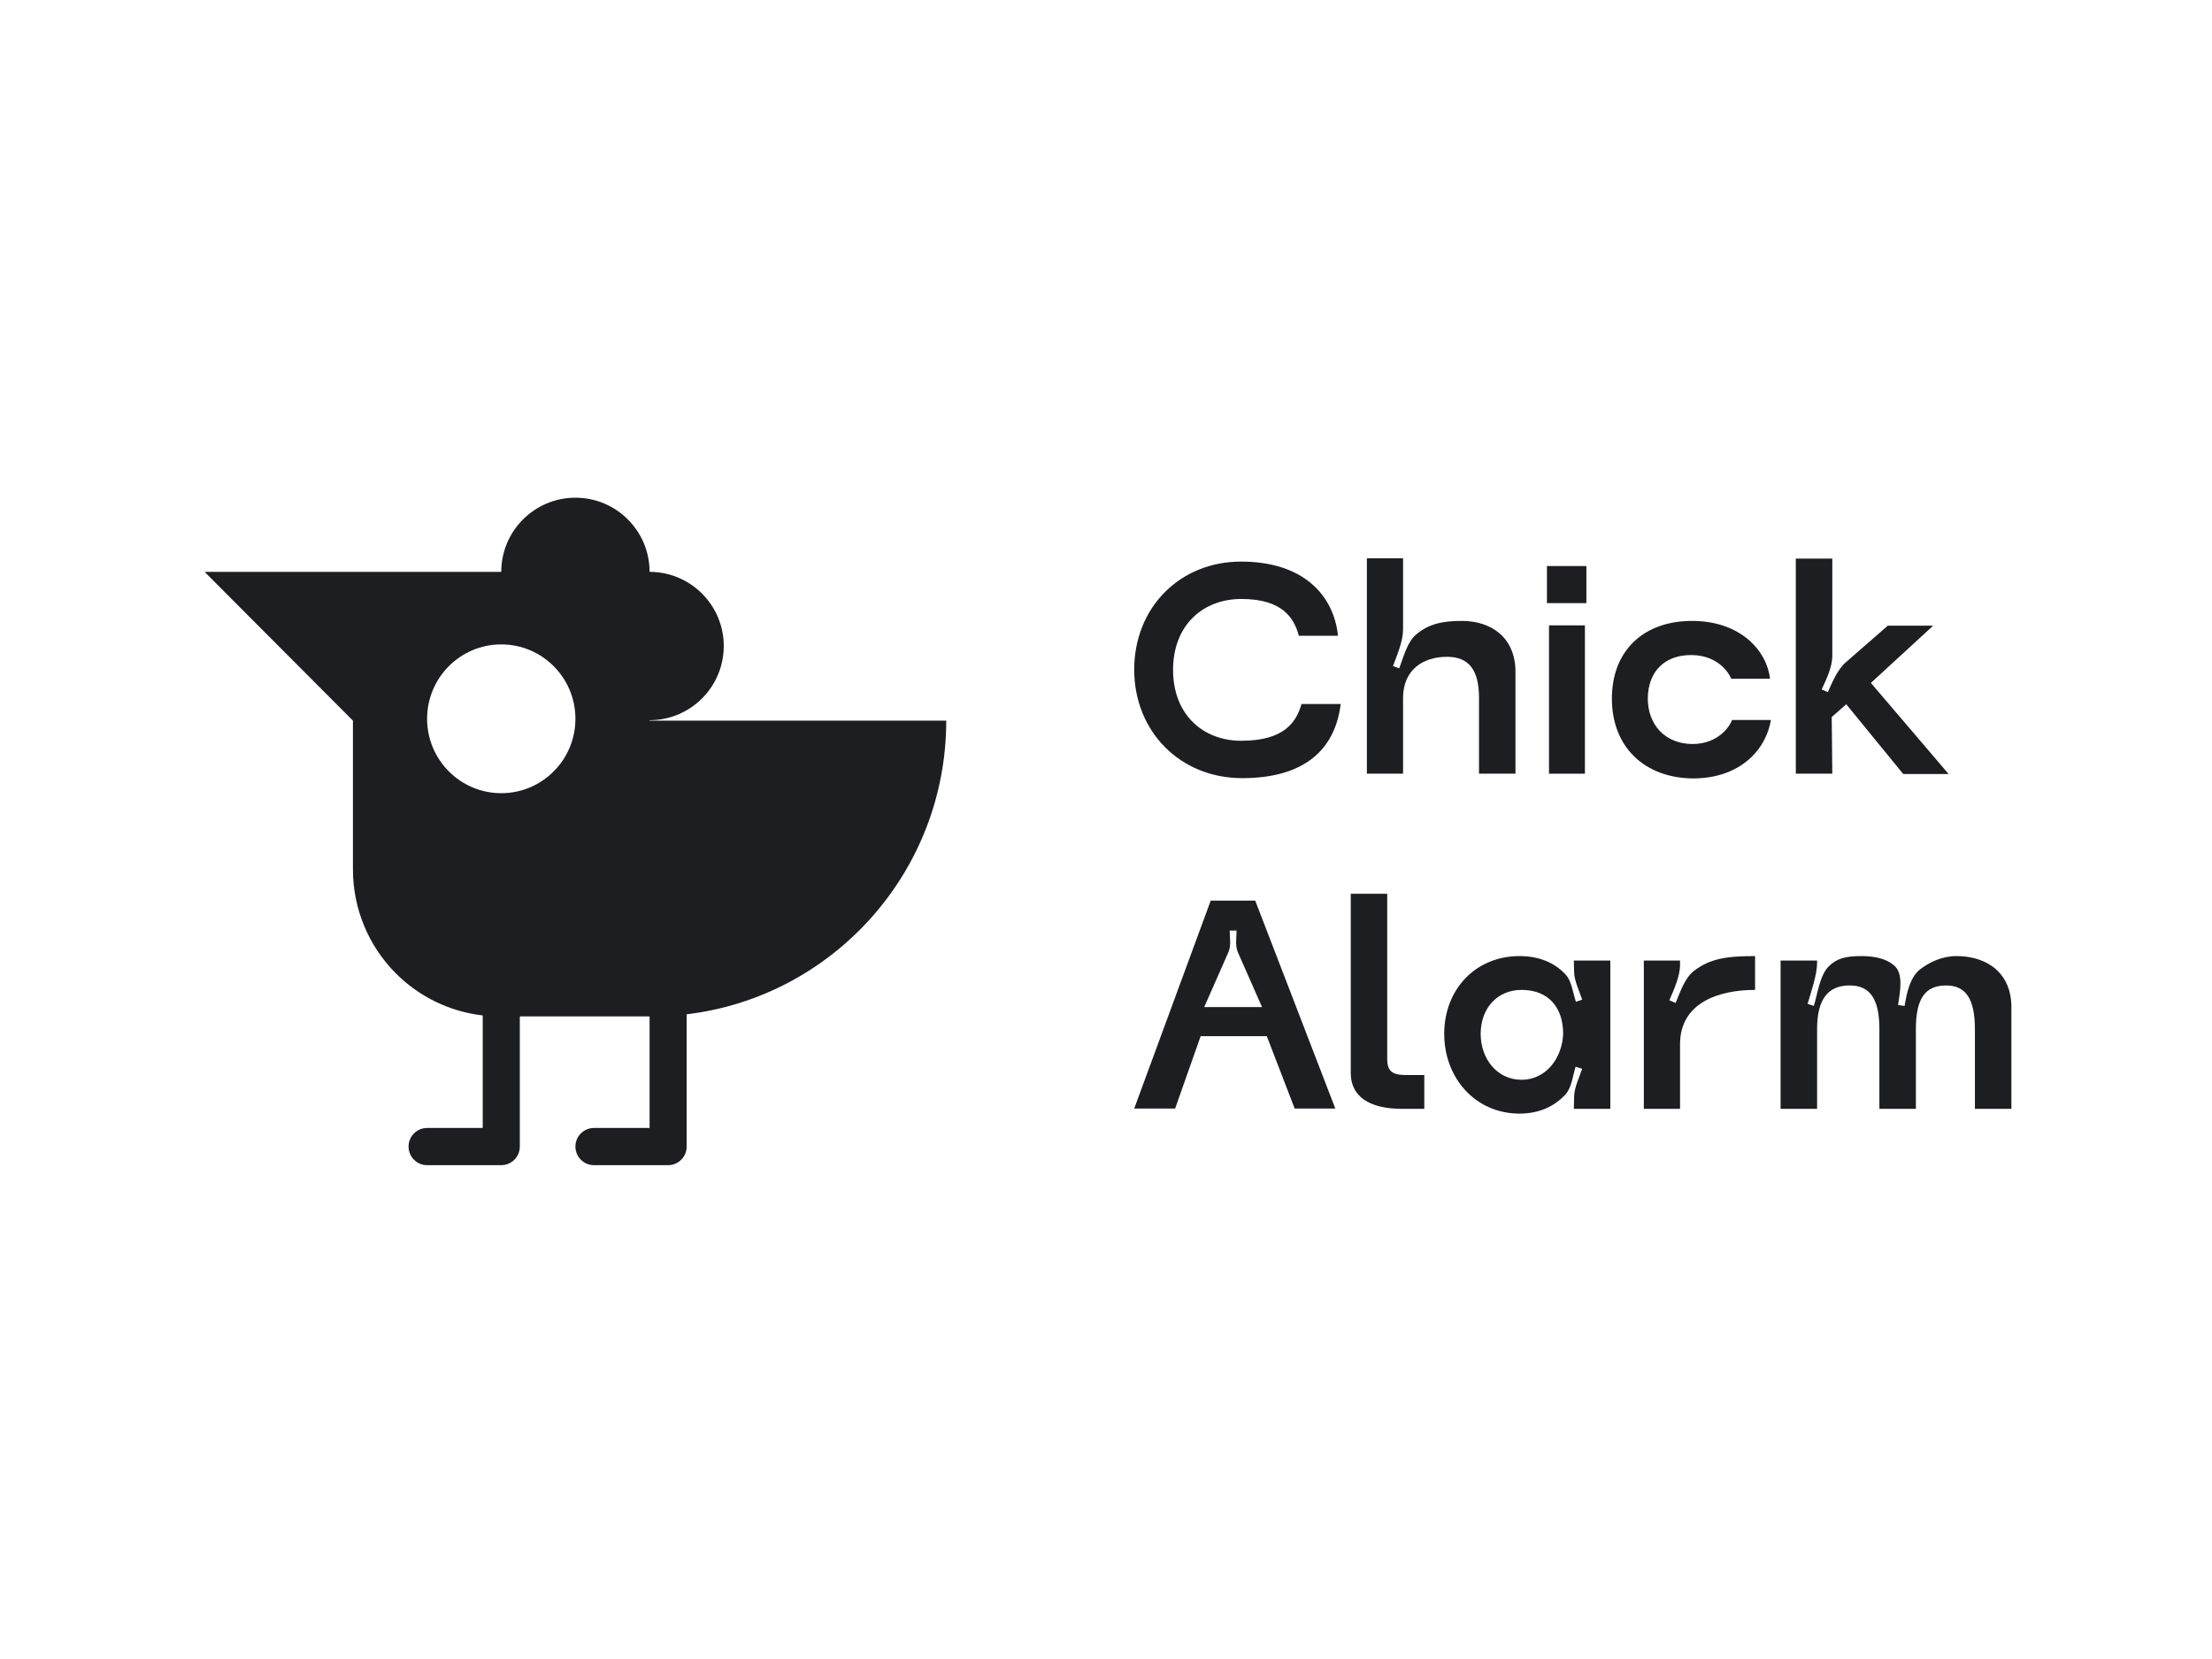
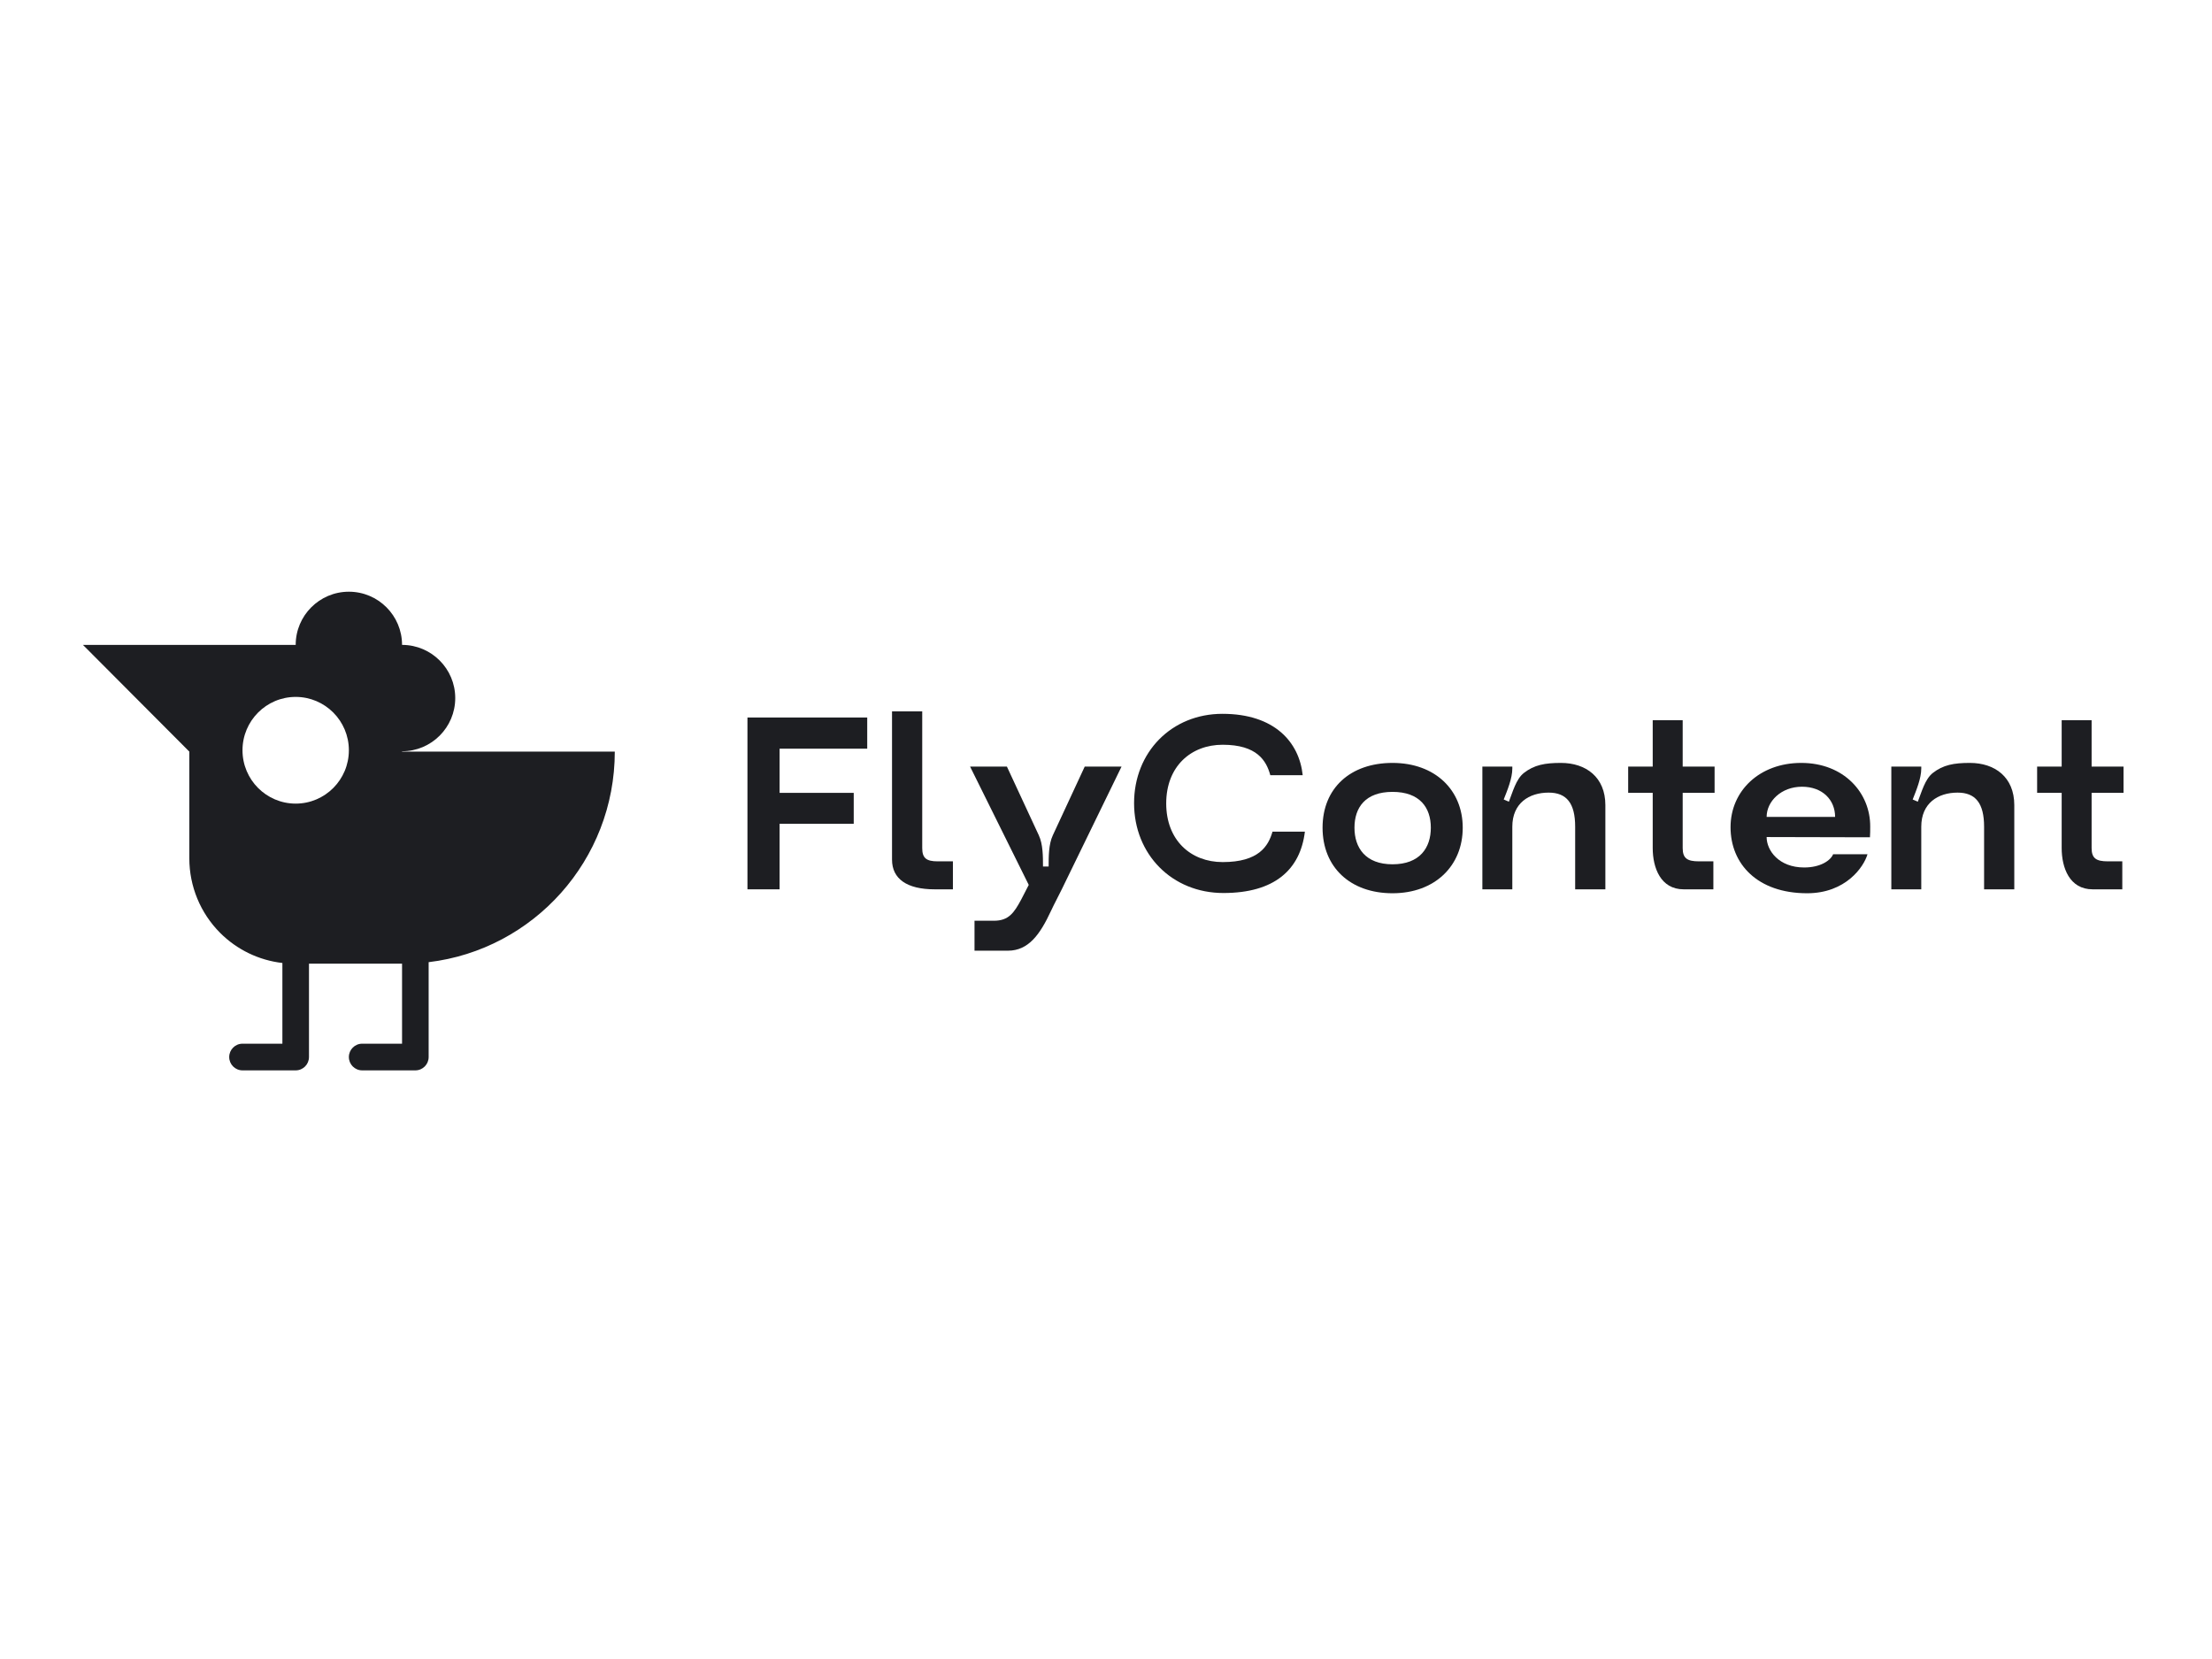
<svg xmlns="http://www.w3.org/2000/svg" width="400" height="300" viewBox="0 0 400 300" fill="none">
-   <path fill-rule="evenodd" clip-rule="evenodd" d="M90.644 103.411C90.644 96.01 96.654 90 104.055 90C111.457 90 117.466 96.01 117.466 103.411H117.553C124.915 103.458 130.877 109.449 130.877 116.822C130.877 124.224 124.868 130.233 117.466 130.233V130.318H171.11C171.11 157.689 150.609 180.258 124.172 183.416V207.336C124.172 209.193 122.671 210.699 120.819 210.699H107.408C105.557 210.699 104.055 209.192 104.055 207.336C104.055 205.48 105.557 203.972 107.408 203.972H117.466V183.793H93.997V207.336C93.997 209.193 92.496 210.699 90.644 210.699H77.233C75.382 210.699 73.88 209.192 73.88 207.336C73.88 205.48 75.382 203.972 77.233 203.972H87.291V183.621C81.377 182.942 75.829 180.278 71.578 176.013C66.612 171.032 63.822 164.276 63.822 157.231V130.318L37 103.411H90.644ZM90.644 116.528C98.046 116.528 104.055 122.555 104.055 129.981C104.055 137.405 98.046 143.434 90.644 143.434C83.243 143.434 77.233 137.405 77.233 129.981C77.233 122.555 83.243 116.528 90.644 116.528Z" fill="#1D1E22" />
-   <path fill-rule="evenodd" clip-rule="evenodd" d="M224.627 140.714C235.734 140.714 241.417 135.671 242.439 127.303H235.356C234.444 130.468 232.352 133.955 224.466 133.955C217.493 133.955 212.128 129.18 212.128 121.134C212.128 113.034 217.546 108.313 224.466 108.313C231.977 108.313 234.015 111.8 234.873 114.965H241.953C241.204 107.776 235.84 101.554 224.413 101.554C213.308 101.554 205.101 109.922 205.101 121.08C205.101 132.292 213.416 140.714 224.627 140.714Z" fill="#1D1E22" />
-   <path fill-rule="evenodd" clip-rule="evenodd" d="M256.076 114.75C254.467 116.091 253.774 118.88 253.02 120.865L251.897 120.436C252.645 118.451 253.718 115.93 253.718 113.838V100.963H247.175V139.909H253.718V126.23C253.718 121.08 257.367 118.773 261.659 118.773C265.576 118.773 267.453 121.08 267.453 126.23V139.909H274.047V121.509C274.047 115.394 269.812 112.282 264.341 112.282C260.854 112.282 258.334 112.819 256.076 114.75Z" fill="#1D1E22" />
-   <path fill-rule="evenodd" clip-rule="evenodd" d="M279.736 109.064H286.871V102.358H279.736V109.064ZM280.11 139.909H286.603V113.087H280.11V139.909Z" fill="#1D1E22" />
-   <path fill-rule="evenodd" clip-rule="evenodd" d="M291.481 126.337C291.481 135.081 297.382 140.714 306.233 140.767C314.816 140.714 319.376 135.456 320.237 130.199H313.207C313.051 130.789 311.117 134.545 306.021 134.545C301.087 134.491 297.974 131.058 297.974 126.283C298.03 121.455 300.981 118.451 305.809 118.451C311.011 118.451 312.889 122.206 313.051 122.743H320.075C319.538 117.754 314.816 112.282 305.965 112.282C297.276 112.282 291.481 117.593 291.481 126.337Z" fill="#1D1E22" />
-   <path fill-rule="evenodd" clip-rule="evenodd" d="M333.81 119.739C332.307 121.026 331.34 123.333 330.536 125.157L329.412 124.674C330.267 122.85 331.34 120.597 331.34 118.612V101.017H324.741V139.909H331.34L331.234 129.663L333.861 127.356L344.165 139.963H352.368L338.314 123.494L349.579 113.141H341.371L333.81 119.739Z" fill="#1D1E22" />
-   <path fill-rule="evenodd" clip-rule="evenodd" d="M205.101 200.462H212.499L217.115 187.373H229.079L234.119 200.462H241.467L226.983 162.858H218.937L205.101 200.462ZM228.218 182.116H217.758L222.155 172.138C222.641 171.012 222.373 169.456 222.373 168.276H223.608C223.608 169.456 223.34 171.012 223.82 172.138L228.218 182.116Z" fill="#1D1E22" />
-   <path fill-rule="evenodd" clip-rule="evenodd" d="M244.261 194.025C244.261 198.21 247.48 200.516 253.593 200.516H257.56V194.401H254.235C251.771 194.401 250.855 193.704 250.855 191.504V161.625H244.261V194.025Z" fill="#1D1E22" />
-   <path fill-rule="evenodd" clip-rule="evenodd" d="M283.153 197.834C284.226 196.6 284.438 194.401 284.919 192.899L286.103 193.274C285.617 194.776 284.65 196.708 284.65 198.317L284.6 200.516H291.199V173.694H284.6L284.65 175.733C284.65 177.342 285.617 179.22 286.103 180.775L284.974 181.151C284.438 179.595 284.226 177.396 283.097 176.216C281.163 174.123 278.375 172.89 274.782 172.89C266.791 172.89 261.159 178.951 261.159 186.944C261.159 194.937 266.791 201.375 274.782 201.375C278.375 201.375 281.163 200.034 283.153 197.834ZM267.752 186.944C267.752 182.385 270.703 179.005 275.156 179.005C280.04 179.005 282.667 182.224 282.667 186.944C282.505 191.343 279.554 195.259 275.156 195.259C270.703 195.259 267.752 191.45 267.752 186.944Z" fill="#1D1E22" />
-   <path fill-rule="evenodd" clip-rule="evenodd" d="M306.326 175.572C304.661 176.806 303.806 179.488 303.001 181.365L301.872 180.883C302.677 179.005 303.806 176.537 303.806 174.499V173.694H297.257V200.516H303.806V188.822C303.806 181.365 310.724 179.005 317.373 179.005V172.89C312.121 172.89 309.17 173.372 306.326 175.572Z" fill="#1D1E22" />
-   <path fill-rule="evenodd" clip-rule="evenodd" d="M347.258 175.25C345.38 176.698 344.788 179.595 344.413 181.902L343.234 181.741C343.553 179.434 344.307 176.055 342.48 174.553C341.033 173.319 338.943 172.89 336.529 172.89C333.791 172.89 332.126 173.319 330.734 174.714C329.069 176.323 328.695 179.649 327.996 181.902L326.873 181.526C327.515 179.273 328.588 176.377 328.588 174.016V173.694H321.989V200.516H328.588V186.086C328.588 180.668 330.572 178.2 334.489 178.2C338.138 178.2 339.854 180.614 339.854 186.086V200.516H346.453V186.086C346.453 180.668 348.062 178.2 351.924 178.2C355.461 178.2 357.126 180.614 357.126 186.086V200.516H363.725V182.116C363.725 176.001 359.378 172.89 353.801 172.89C351.119 172.89 348.917 174.016 347.258 175.25Z" fill="#1D1E22" />
+   <path fill-rule="evenodd" clip-rule="evenodd" d="M53.47 116.617C53.47 111.31 57.779 107 63.087 107C68.395 107 72.704 111.31 72.704 116.617H72.767C78.046 116.651 82.322 120.947 82.322 126.235C82.322 131.543 78.012 135.852 72.704 135.852V135.913H111.174C111.174 155.542 96.472 171.726 77.513 173.991V191.145C77.513 192.477 76.437 193.557 75.109 193.557H65.491C64.164 193.557 63.087 192.476 63.087 191.145C63.087 189.814 64.164 188.733 65.491 188.733H72.704V174.261H55.874V191.145C55.874 192.477 54.798 193.557 53.47 193.557H43.852C42.525 193.557 41.448 192.476 41.448 191.145C41.448 189.814 42.525 188.733 43.852 188.733H51.065V174.138C46.824 173.651 42.845 171.74 39.797 168.682C36.235 165.11 34.235 160.265 34.235 155.213V135.913L15 116.617H53.47ZM53.47 126.024C58.778 126.024 63.087 130.346 63.087 135.671C63.087 140.996 58.778 145.319 53.47 145.319C48.162 145.319 43.852 140.996 43.852 135.671C43.852 130.346 48.162 126.024 53.47 126.024Z" fill="#1D1E22" />
+   <path d="M156.822 135.385V129.748H135.163V160.819H140.977V148.967H154.381V143.375H140.977V135.385H156.822Z" fill="#1D1E22" />
+   <path d="M161.307 155.448C161.307 158.91 163.971 160.819 169.029 160.819H172.316V155.759H169.565C167.522 155.759 166.768 155.182 166.768 153.362V128.638H161.307V155.448Z" fill="#1D1E22" />
+   <path d="M182.081 138.625H175.423L186.03 160.019L184.657 162.683C183.367 165.08 182.391 166.5 179.728 166.5H176.223V171.915H182.257C185.989 171.915 188.074 168.986 190.071 164.68C190.737 163.26 191.357 162.15 192.023 160.774L202.81 138.625H196.152L190.381 151.053C189.627 152.651 189.627 154.915 189.627 156.69H188.606C188.606 154.915 188.606 152.651 187.852 151.053L182.081 138.625Z" fill="#1D1E22" />
+   <path d="M221.231 161.485C230.419 161.485 235.126 157.312 235.967 150.388H230.109C229.355 153.007 227.621 155.892 221.097 155.892C215.327 155.892 210.888 151.941 210.888 145.283C210.888 138.581 215.373 134.674 221.097 134.674C227.311 134.674 228.999 137.56 229.711 140.178H235.57C234.945 134.231 230.507 129.082 221.056 129.082C211.864 129.082 205.076 136.006 205.076 145.239C205.076 154.516 211.956 161.485 221.231 161.485Z" fill="#1D1E22" />
+   <path d="M239.162 149.677C239.162 156.824 244.179 161.529 251.812 161.529C259.492 161.529 264.509 156.557 264.509 149.677C264.509 142.842 259.492 137.959 251.812 137.959C244.179 137.959 239.162 142.531 239.162 149.677ZM244.932 149.677C244.932 146.038 246.888 143.197 251.812 143.197C256.741 143.197 258.739 146.038 258.739 149.677C258.739 153.317 256.741 156.291 251.812 156.291C246.93 156.291 244.932 153.317 244.932 149.677Z" fill="#1D1E22" />
+   <path d="M275.56 139.779C274.141 140.889 273.521 143.286 272.855 144.972L271.921 144.573C272.587 142.886 273.475 140.755 273.475 138.98V138.625H268.06V160.819H273.475V149.5C273.475 145.239 276.494 143.33 280.045 143.33C283.286 143.33 284.84 145.239 284.84 149.5V160.819H290.301V145.594C290.301 140.533 286.791 137.959 282.264 137.959C279.379 137.959 277.428 138.314 275.56 139.779Z" fill="#1D1E22" />
+   <path d="M298.864 153.361C298.864 156.912 300.288 160.819 304.458 160.819H309.831V155.758H307.209C305.124 155.758 304.283 155.226 304.283 153.361V143.374H310.053V138.625H304.283V130.235H298.864V138.625H294.425V143.374H298.864V153.361Z" fill="#1D1E22" />
+   <path d="M326.787 161.529C333.755 161.529 337.037 156.779 337.703 154.471H331.489C331.045 155.581 329.228 156.868 326.255 156.868C321.682 156.868 319.463 153.805 319.463 151.364L338.147 151.408C338.193 151.009 338.193 149.944 338.193 149.5C338.24 143.374 333.445 137.959 325.719 137.959C318.219 137.959 312.938 142.975 312.938 149.589C312.938 156.202 317.775 161.529 326.787 161.529ZM319.463 147.724C319.463 144.928 322.08 142.265 325.853 142.265C329.584 142.265 331.845 144.662 331.845 147.724H319.463Z" fill="#1D1E22" />
+   <path d="M349.512 139.779C348.093 140.889 347.468 143.286 346.803 144.972L345.873 144.573C346.539 142.886 347.427 140.755 347.427 138.98V138.625H342.012V160.819H347.427V149.5C347.427 145.239 350.446 143.33 353.997 143.33C357.234 143.33 358.787 145.239 358.787 149.5V160.819H364.248V145.594C364.248 140.533 360.743 137.959 356.217 137.959C353.331 137.959 351.376 138.314 349.512 139.779Z" fill="#1D1E22" />
+   <path d="M372.816 153.361C372.816 156.912 374.235 160.819 378.41 160.819H383.779V155.758H381.162C379.076 155.758 378.23 155.226 378.23 153.361V143.374H384.001V138.625H378.23V130.235H372.816V138.625H368.377V143.374H372.816V153.361Z" fill="#1D1E22" />
</svg>
